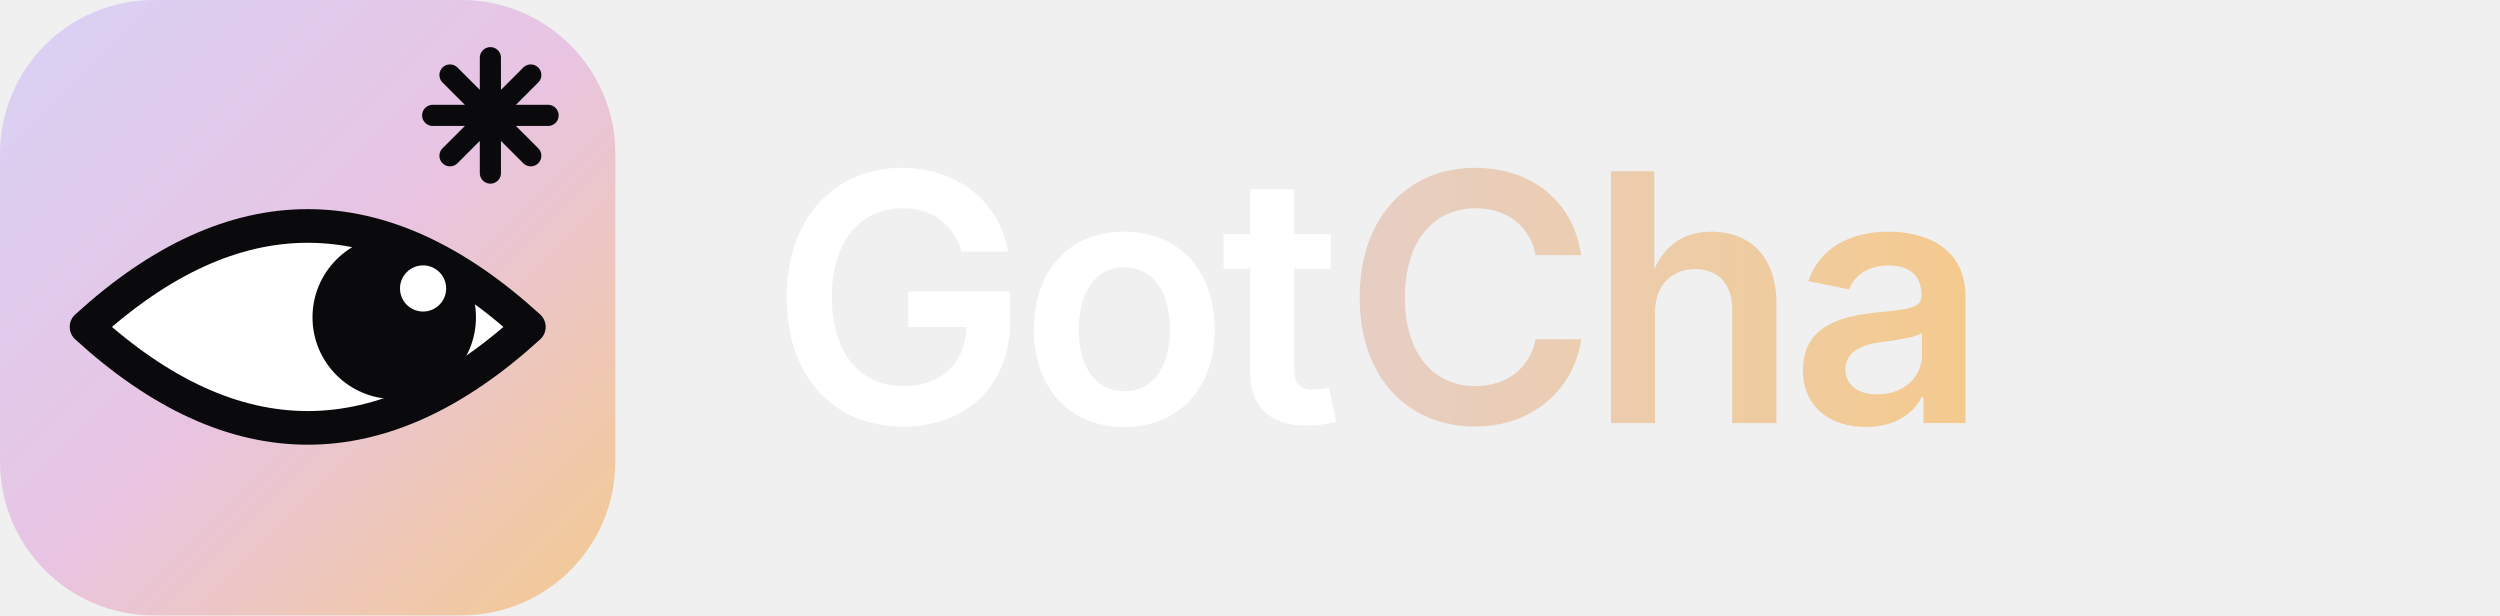
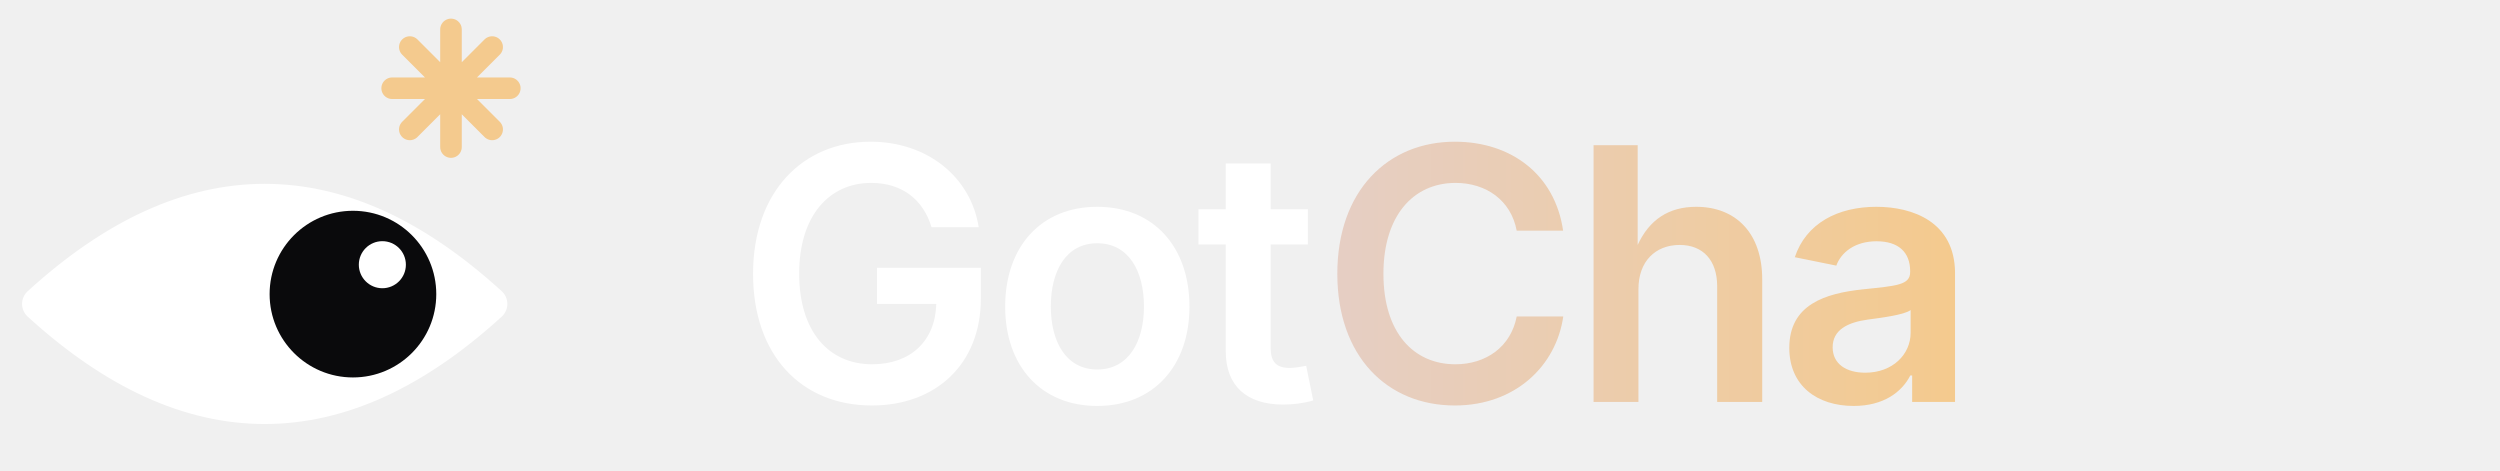
- <svg xmlns="http://www.w3.org/2000/svg" viewBox="0 0 260 64" role="img" aria-label="GotCha">
+ <svg xmlns="http://www.w3.org/2000/svg" viewBox="5 3 255 48" role="img" aria-label="GotCha">
  <defs>
-     <linearGradient id="g" x1="0" y1="0" x2="1" y2="1">
-       <stop offset="0" stop-color="#d8d2f6" />
-       <stop offset="0.5" stop-color="#e8c4e2" />
-       <stop offset="1" stop-color="#f4ca8e" />
-     </linearGradient>
    <linearGradient id="t" x1="0" y1="0" x2="1" y2="0">
      <stop offset="0" stop-color="#d8d2f6" />
      <stop offset="1" stop-color="#f4ca8e" />
    </linearGradient>
  </defs>
-   <rect width="64" height="64" rx="16" fill="url(#g)" />
-   <path d="M9 34 Q32 13 55 34 Q32 55 9 34 Z" fill="#fff" stroke="#0a0a0c" stroke-width="3.5" stroke-linejoin="round" />
+   <path d="M9 34 Q32 13 55 34 Q32 55 9 34 Z" fill="#fff" stroke="#ffffff" stroke-width="3.5" stroke-linejoin="round" />
  <circle cx="41" cy="33" r="8.5" fill="#0a0a0c" />
  <circle cx="44" cy="30" r="2.4" fill="#fff" />
-   <path d="M51 6 L51 18 M45 12 L57 12 M46.8 7.8 L55.2 16.2 M55.2 7.8 L46.8 16.2" stroke="#0a0a0c" stroke-width="2.2" stroke-linecap="round" />
+   <path d="M51 6 L51 18 M45 12 L57 12 M46.8 7.8 L55.2 16.2 M55.2 7.8 L46.8 16.2" stroke="#f4ca8e" stroke-width="2.2" stroke-linecap="round" />
  <text x="80" y="44" font-family="Inter, 'SF Pro Display', system-ui, -apple-system, 'Segoe UI', sans-serif" font-size="36" font-weight="600" letter-spacing="-1" fill="#ffffff">Got<tspan fill="url(#t)">Cha</tspan>
  </text>
</svg>
